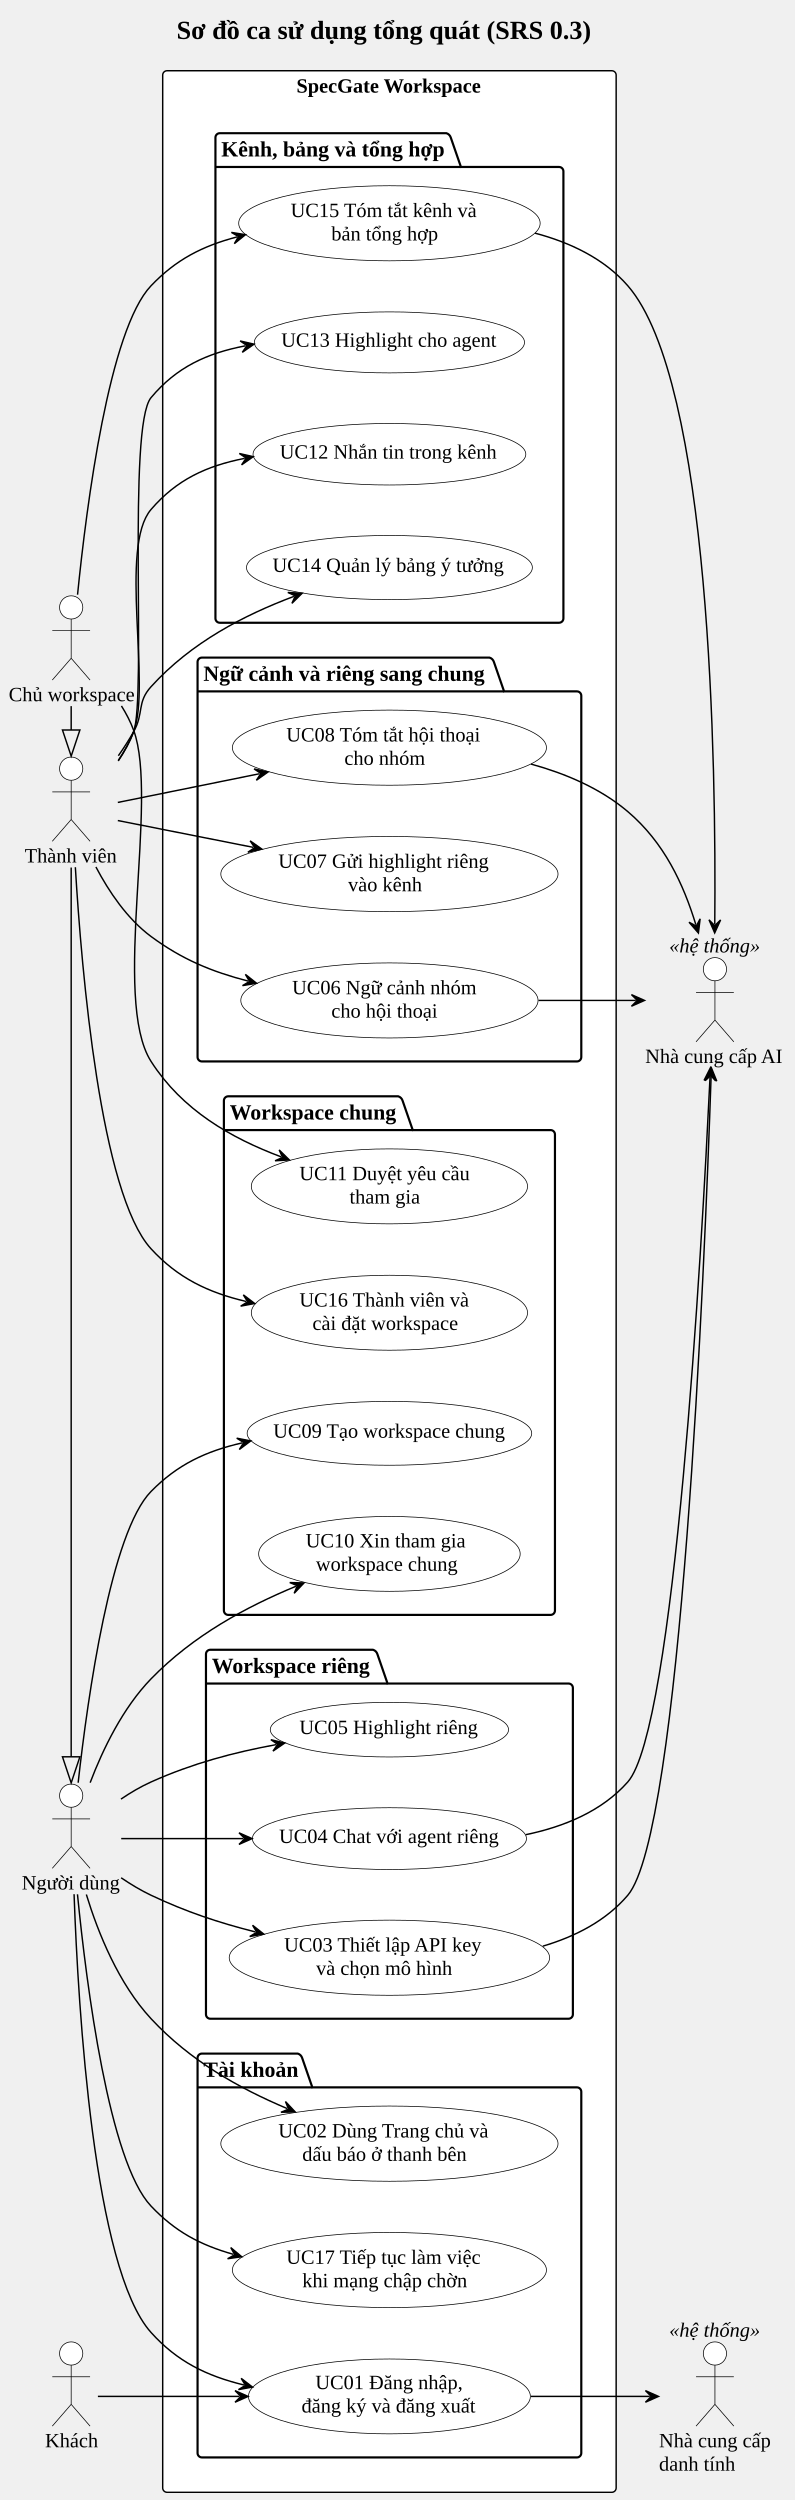
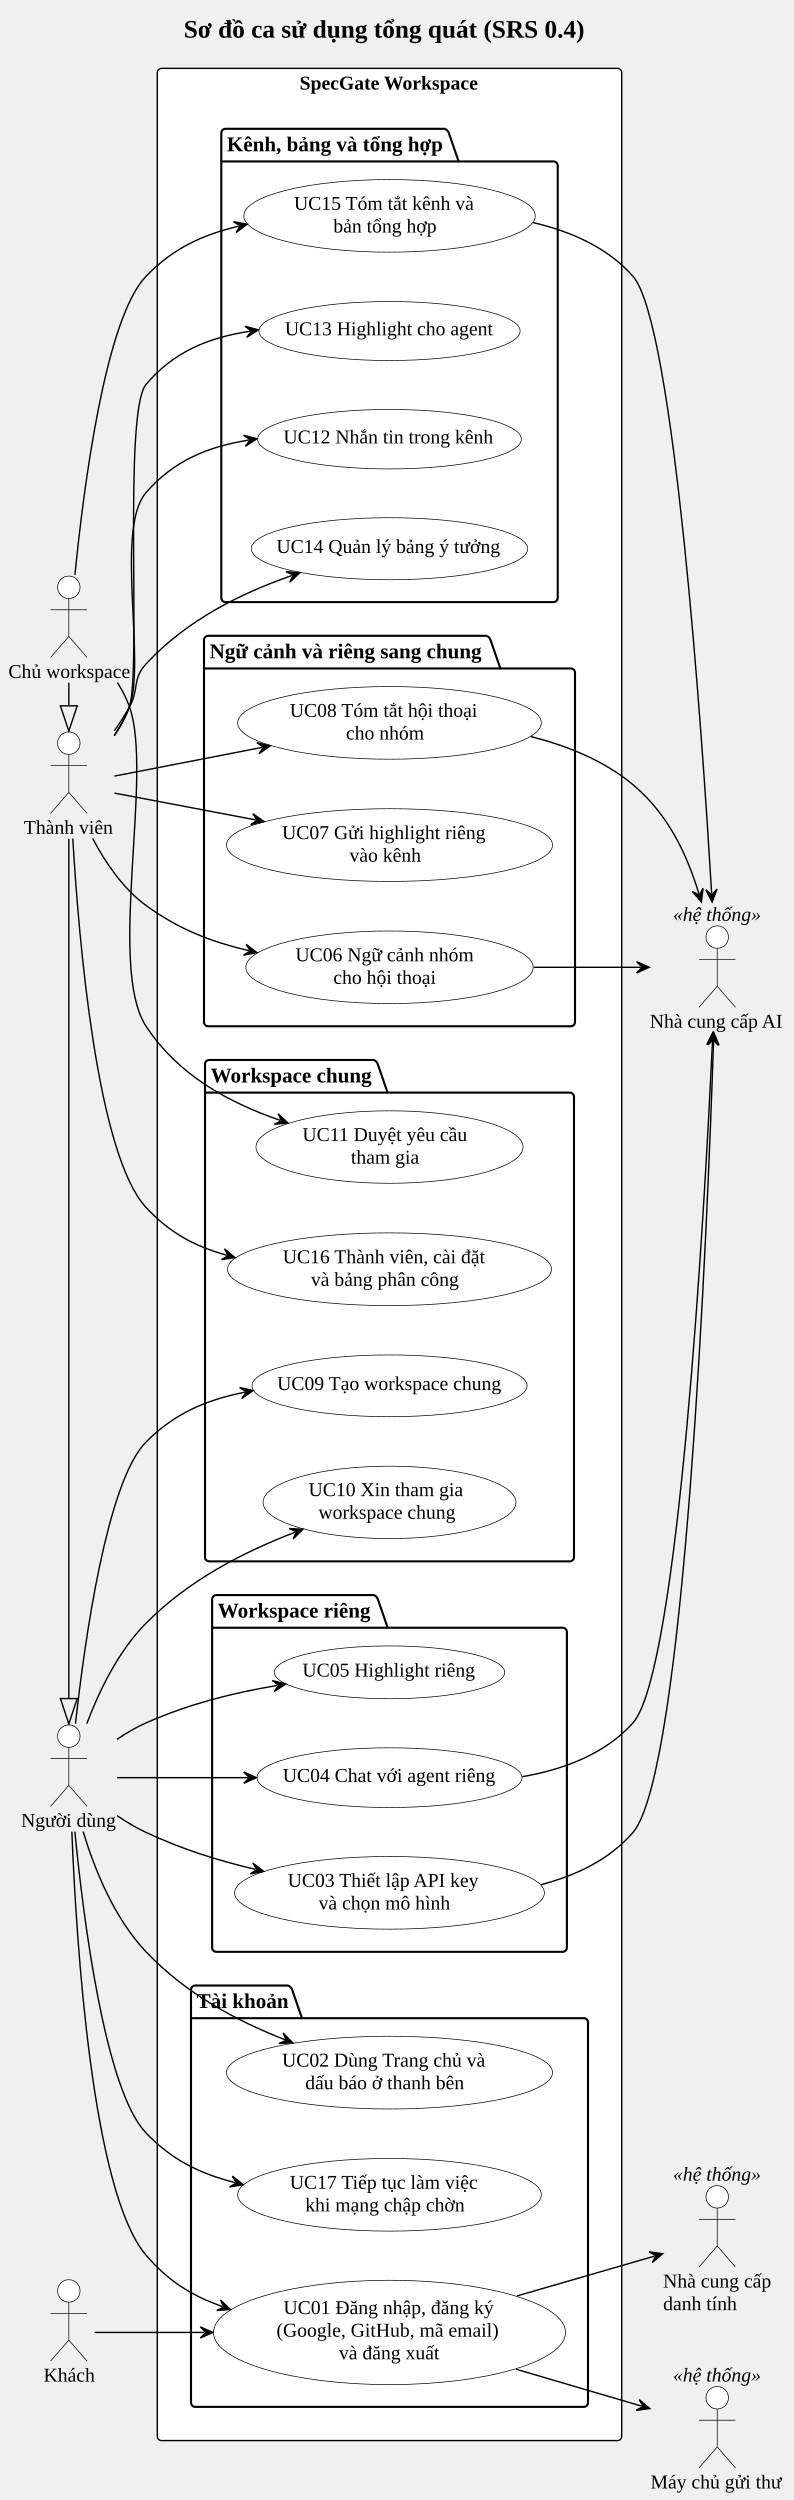
- <svg xmlns="http://www.w3.org/2000/svg" contentStyleType="text/css" height="1721px" preserveAspectRatio="none" style="width:547px;height:1721px;background:#FFFFFF;" version="1.1" viewBox="0 0 547 1721" width="547px" zoomAndPan="magnify">
+ <svg xmlns="http://www.w3.org/2000/svg" contentStyleType="text/css" height="1780px" preserveAspectRatio="none" style="width:565px;height:1780px;background:#FFFFFF;" version="1.1" viewBox="0 0 565 1780" width="565px" zoomAndPan="magnify">
  <defs />
  <g>
-     <text fill="#000000" font-family="Times New Roman" font-size="18" font-weight="bold" lengthAdjust="spacing" textLength="290" x="121.58" y="26.805">Sơ đồ ca sử dụng tổng quát (SRS 0.3)</text>
+     <text fill="#000000" font-family="Times New Roman" font-size="18" font-weight="bold" lengthAdjust="spacing" textLength="290" x="130.83" y="26.805">Sơ đồ ca sử dụng tổng quát (SRS 0.4)</text>
    <g id="cluster_SpecGate Workspace">
-       <rect fill="#FFFFFF" height="1667" rx="3" ry="3" style="stroke:#000000;stroke-width:1.0;" width="312.16" x="112" y="48.698" />
-       <text fill="#000000" font-family="Times New Roman" font-size="14" font-weight="bold" lengthAdjust="spacing" textLength="128" x="204.08" y="63.769">SpecGate Workspace</text>
+       <rect fill="#FFFFFF" height="1689" rx="3" ry="3" style="stroke:#000000;stroke-width:1.0;" width="330.66" x="112" y="48.698" />
+       <text fill="#000000" font-family="Times New Roman" font-size="14" font-weight="bold" lengthAdjust="spacing" textLength="128" x="213.33" y="63.769">SpecGate Workspace</text>
    </g>
    <g id="cluster_Tài khoản">
-       <path d="M139,1413.698 L205,1413.698 A4.5,4.5 0 0 1 208,1416.698 L215,1436.947 L397.16,1436.947 A3,3 0 0 1 400.16,1439.947 L400.16,1688.698 A3,3 0 0 1 397.16,1691.698 L139,1691.698 A3,3 0 0 1 136,1688.698 L136,1416.698 A3,3 0 0 1 139,1413.698 " fill="#FFFFFF" style="stroke:#000000;stroke-width:1.5;" />
+       <path d="M139,1413.698 L205,1413.698 A4.5,4.5 0 0 1 208,1416.698 L215,1436.947 L415.66,1436.947 A3,3 0 0 1 418.66,1439.947 L418.66,1710.698 A3,3 0 0 1 415.66,1713.698 L139,1713.698 A3,3 0 0 1 136,1710.698 L136,1416.698 A3,3 0 0 1 139,1413.698 " fill="#FFFFFF" style="stroke:#000000;stroke-width:1.5;" />
      <line style="stroke:#000000;stroke-width:1.5;" x1="136" x2="215" y1="1436.947" y2="1436.947" />
      <text fill="#000000" font-family="Times New Roman" font-size="15" font-weight="bold" lengthAdjust="spacing" textLength="66" x="140" y="1429.702">Tài khoản</text>
    </g>
    <g id="cluster_Workspace riêng">
-       <path d="M144.79,1135.698 L256.79,1135.698 A4.5,4.5 0 0 1 259.79,1138.698 L266.79,1158.947 L391.37,1158.947 A3,3 0 0 1 394.37,1161.947 L394.37,1386.698 A3,3 0 0 1 391.37,1389.698 L144.79,1389.698 A3,3 0 0 1 141.79,1386.698 L141.79,1138.698 A3,3 0 0 1 144.79,1135.698 " fill="#FFFFFF" style="stroke:#000000;stroke-width:1.5;" />
-       <line style="stroke:#000000;stroke-width:1.5;" x1="141.79" x2="266.79" y1="1158.947" y2="1158.947" />
-       <text fill="#000000" font-family="Times New Roman" font-size="15" font-weight="bold" lengthAdjust="spacing" textLength="112" x="145.79" y="1151.702">Workspace riêng</text>
+       <path d="M154.04,1135.698 L266.04,1135.698 A4.5,4.5 0 0 1 269.04,1138.698 L276.04,1158.947 L400.62,1158.947 A3,3 0 0 1 403.62,1161.947 L403.62,1386.698 A3,3 0 0 1 400.62,1389.698 L154.04,1389.698 A3,3 0 0 1 151.04,1386.698 L151.04,1138.698 A3,3 0 0 1 154.04,1135.698 " fill="#FFFFFF" style="stroke:#000000;stroke-width:1.5;" />
+       <line style="stroke:#000000;stroke-width:1.5;" x1="151.04" x2="276.04" y1="1158.947" y2="1158.947" />
+       <text fill="#000000" font-family="Times New Roman" font-size="15" font-weight="bold" lengthAdjust="spacing" textLength="112" x="155.04" y="1151.702">Workspace riêng</text>
    </g>
    <g id="cluster_Ngữ cảnh và riêng sang chung">
-       <path d="M139,452.698 L337,452.698 A4.5,4.5 0 0 1 340,455.698 L347,475.947 L397.16,475.947 A3,3 0 0 1 400.16,478.947 L400.16,727.698 A3,3 0 0 1 397.16,730.698 L139,730.698 A3,3 0 0 1 136,727.698 L136,455.698 A3,3 0 0 1 139,452.698 " fill="#FFFFFF" style="stroke:#000000;stroke-width:1.5;" />
-       <line style="stroke:#000000;stroke-width:1.5;" x1="136" x2="347" y1="475.947" y2="475.947" />
-       <text fill="#000000" font-family="Times New Roman" font-size="15" font-weight="bold" lengthAdjust="spacing" textLength="198" x="140" y="468.702">Ngữ cảnh và riêng sang chung</text>
+       <path d="M148.25,452.698 L346.25,452.698 A4.5,4.5 0 0 1 349.25,455.698 L356.25,475.947 L406.41,475.947 A3,3 0 0 1 409.41,478.947 L409.41,727.698 A3,3 0 0 1 406.41,730.698 L148.25,730.698 A3,3 0 0 1 145.25,727.698 L145.25,455.698 A3,3 0 0 1 148.25,452.698 " fill="#FFFFFF" style="stroke:#000000;stroke-width:1.5;" />
+       <line style="stroke:#000000;stroke-width:1.5;" x1="145.25" x2="356.25" y1="475.947" y2="475.947" />
+       <text fill="#000000" font-family="Times New Roman" font-size="15" font-weight="bold" lengthAdjust="spacing" textLength="198" x="149.25" y="468.702">Ngữ cảnh và riêng sang chung</text>
    </g>
    <g id="cluster_Workspace chung">
-       <path d="M157.13,754.698 L274.13,754.698 A4.5,4.5 0 0 1 277.13,757.698 L284.13,777.947 L379.03,777.947 A3,3 0 0 1 382.03,780.947 L382.03,1108.698 A3,3 0 0 1 379.03,1111.698 L157.13,1111.698 A3,3 0 0 1 154.13,1108.698 L154.13,757.698 A3,3 0 0 1 157.13,754.698 " fill="#FFFFFF" style="stroke:#000000;stroke-width:1.5;" />
-       <line style="stroke:#000000;stroke-width:1.5;" x1="154.13" x2="284.13" y1="777.947" y2="777.947" />
-       <text fill="#000000" font-family="Times New Roman" font-size="15" font-weight="bold" lengthAdjust="spacing" textLength="117" x="158.13" y="770.702">Workspace chung</text>
+       <path d="M148.97,754.698 L265.97,754.698 A4.5,4.5 0 0 1 268.97,757.698 L275.97,777.947 L405.68,777.947 A3,3 0 0 1 408.68,780.947 L408.68,1108.698 A3,3 0 0 1 405.68,1111.698 L148.97,1111.698 A3,3 0 0 1 145.97,1108.698 L145.97,757.698 A3,3 0 0 1 148.97,754.698 " fill="#FFFFFF" style="stroke:#000000;stroke-width:1.5;" />
+       <line style="stroke:#000000;stroke-width:1.5;" x1="145.97" x2="275.97" y1="777.947" y2="777.947" />
+       <text fill="#000000" font-family="Times New Roman" font-size="15" font-weight="bold" lengthAdjust="spacing" textLength="117" x="149.97" y="770.702">Workspace chung</text>
    </g>
    <g id="cluster_Kênh, bảng và tổng hợp">
-       <path d="M151.31,91.698 L307.31,91.698 A4.5,4.5 0 0 1 310.31,94.698 L317.31,114.947 L384.85,114.947 A3,3 0 0 1 387.85,117.947 L387.85,425.698 A3,3 0 0 1 384.85,428.698 L151.31,428.698 A3,3 0 0 1 148.31,425.698 L148.31,94.698 A3,3 0 0 1 151.31,91.698 " fill="#FFFFFF" style="stroke:#000000;stroke-width:1.5;" />
-       <line style="stroke:#000000;stroke-width:1.5;" x1="148.31" x2="317.31" y1="114.947" y2="114.947" />
-       <text fill="#000000" font-family="Times New Roman" font-size="15" font-weight="bold" lengthAdjust="spacing" textLength="156" x="152.31" y="107.702">Kênh, bảng và tổng hợp</text>
+       <path d="M160.56,91.698 L316.56,91.698 A4.5,4.5 0 0 1 319.56,94.698 L326.56,114.947 L394.1,114.947 A3,3 0 0 1 397.1,117.947 L397.1,425.698 A3,3 0 0 1 394.1,428.698 L160.56,428.698 A3,3 0 0 1 157.56,425.698 L157.56,94.698 A3,3 0 0 1 160.56,91.698 " fill="#FFFFFF" style="stroke:#000000;stroke-width:1.5;" />
+       <line style="stroke:#000000;stroke-width:1.5;" x1="157.56" x2="326.56" y1="114.947" y2="114.947" />
+       <text fill="#000000" font-family="Times New Roman" font-size="15" font-weight="bold" lengthAdjust="spacing" textLength="156" x="161.56" y="107.702">Kênh, bảng và tổng hợp</text>
    </g>
    <g id="elem_UC01">
-       <ellipse cx="268.075" cy="1649.695" fill="#FFFFFF" rx="97.045" ry="25.767" style="stroke:#000000;stroke-width:0.5;" />
-       <text fill="#000000" font-family="Times New Roman" font-size="14" lengthAdjust="spacing" textLength="102" x="217.075" y="1644.667">UC01 Đăng nhập,</text>
-       <text fill="#000000" font-family="Times New Roman" font-size="14" lengthAdjust="spacing" textLength="121" x="207.575" y="1660.765">đăng ký và đăng xuất</text>
+       <ellipse cx="277.329" cy="1660.699" fill="#FFFFFF" rx="125.329" ry="37.15" style="stroke:#000000;stroke-width:0.5;" />
+       <text fill="#000000" font-family="Times New Roman" font-size="14" lengthAdjust="spacing" textLength="151" x="201.829" y="1647.621">UC01 Đăng nhập, đăng ký</text>
+       <text fill="#000000" font-family="Times New Roman" font-size="14" lengthAdjust="spacing" textLength="161" x="196.829" y="1663.72">(Google, GitHub, mã email)</text>
+       <text fill="#000000" font-family="Times New Roman" font-size="14" lengthAdjust="spacing" textLength="72" x="241.329" y="1679.818">và đăng xuất</text>
    </g>
    <g id="elem_UC02">
-       <ellipse cx="268.079" cy="1475.697" fill="#FFFFFF" rx="116.079" ry="25.898" style="stroke:#000000;stroke-width:0.5;" />
-       <text fill="#000000" font-family="Times New Roman" font-size="14" lengthAdjust="spacing" textLength="147" x="191.578" y="1471.432">UC02 Dùng Trang chủ và</text>
-       <text fill="#000000" font-family="Times New Roman" font-size="14" lengthAdjust="spacing" textLength="114" x="208.078" y="1487.531">dấu báo ở thanh bên</text>
+       <ellipse cx="277.329" cy="1475.697" fill="#FFFFFF" rx="116.079" ry="25.898" style="stroke:#000000;stroke-width:0.5;" />
+       <text fill="#000000" font-family="Times New Roman" font-size="14" lengthAdjust="spacing" textLength="147" x="200.828" y="1471.432">UC02 Dùng Trang chủ và</text>
+       <text fill="#000000" font-family="Times New Roman" font-size="14" lengthAdjust="spacing" textLength="114" x="217.328" y="1487.531">dấu báo ở thanh bên</text>
    </g>
    <g id="elem_UC17">
-       <ellipse cx="268.075" cy="1562.696" fill="#FFFFFF" rx="108.115" ry="25.868" style="stroke:#000000;stroke-width:0.5;" />
-       <text fill="#000000" font-family="Times New Roman" font-size="14" lengthAdjust="spacing" textLength="136" x="197.075" y="1558.432">UC17 Tiếp tục làm việc</text>
-       <text fill="#000000" font-family="Times New Roman" font-size="14" lengthAdjust="spacing" textLength="114" x="208.075" y="1574.53">khi mạng chập chờn</text>
+       <ellipse cx="277.325" cy="1562.696" fill="#FFFFFF" rx="108.115" ry="25.868" style="stroke:#000000;stroke-width:0.5;" />
+       <text fill="#000000" font-family="Times New Roman" font-size="14" lengthAdjust="spacing" textLength="136" x="206.325" y="1558.432">UC17 Tiếp tục làm việc</text>
+       <text fill="#000000" font-family="Times New Roman" font-size="14" lengthAdjust="spacing" textLength="114" x="217.325" y="1574.53">khi mạng chập chờn</text>
    </g>
    <g id="elem_UC03">
-       <ellipse cx="268.077" cy="1347.695" fill="#FFFFFF" rx="110.287" ry="25.877" style="stroke:#000000;stroke-width:0.5;" />
-       <text fill="#000000" font-family="Times New Roman" font-size="14" lengthAdjust="spacing" textLength="139" x="195.577" y="1343.431">UC03 Thiết lập API key</text>
-       <text fill="#000000" font-family="Times New Roman" font-size="14" lengthAdjust="spacing" textLength="95" x="217.577" y="1359.529">và chọn mô hình</text>
+       <ellipse cx="277.327" cy="1347.695" fill="#FFFFFF" rx="110.287" ry="25.877" style="stroke:#000000;stroke-width:0.5;" />
+       <text fill="#000000" font-family="Times New Roman" font-size="14" lengthAdjust="spacing" textLength="139" x="204.827" y="1343.431">UC03 Thiết lập API key</text>
+       <text fill="#000000" font-family="Times New Roman" font-size="14" lengthAdjust="spacing" textLength="95" x="226.827" y="1359.529">và chọn mô hình</text>
    </g>
    <g id="elem_UC04">
-       <ellipse cx="268.084" cy="1265.697" fill="#FFFFFF" rx="94.344" ry="21.269" style="stroke:#000000;stroke-width:0.5;" />
-       <text fill="#000000" font-family="Times New Roman" font-size="14" lengthAdjust="spacing" textLength="152" x="192.084" y="1268.718">UC04 Chat với agent riêng</text>
+       <ellipse cx="277.334" cy="1265.697" fill="#FFFFFF" rx="94.344" ry="21.269" style="stroke:#000000;stroke-width:0.5;" />
+       <text fill="#000000" font-family="Times New Roman" font-size="14" lengthAdjust="spacing" textLength="152" x="201.334" y="1268.718">UC04 Chat với agent riêng</text>
    </g>
    <g id="elem_UC05">
-       <ellipse cx="268.078" cy="1190.702" fill="#FFFFFF" rx="82.018" ry="18.803" style="stroke:#000000;stroke-width:0.5;" />
-       <text fill="#000000" font-family="Times New Roman" font-size="14" lengthAdjust="spacing" textLength="124" x="206.078" y="1193.723">UC05 Highlight riêng</text>
+       <ellipse cx="277.328" cy="1190.702" fill="#FFFFFF" rx="82.018" ry="18.803" style="stroke:#000000;stroke-width:0.5;" />
+       <text fill="#000000" font-family="Times New Roman" font-size="14" lengthAdjust="spacing" textLength="124" x="215.328" y="1193.723">UC05 Highlight riêng</text>
    </g>
    <g id="elem_UC06">
-       <ellipse cx="268.084" cy="688.701" fill="#FFFFFF" rx="102.324" ry="25.843" style="stroke:#000000;stroke-width:0.5;" />
-       <text fill="#000000" font-family="Times New Roman" font-size="14" lengthAdjust="spacing" textLength="128" x="201.084" y="684.437">UC06 Ngữ cảnh nhóm</text>
-       <text fill="#000000" font-family="Times New Roman" font-size="14" lengthAdjust="spacing" textLength="74" x="228.084" y="700.535">cho hội thoại</text>
+       <ellipse cx="277.334" cy="688.701" fill="#FFFFFF" rx="102.324" ry="25.843" style="stroke:#000000;stroke-width:0.5;" />
+       <text fill="#000000" font-family="Times New Roman" font-size="14" lengthAdjust="spacing" textLength="128" x="210.334" y="684.437">UC06 Ngữ cảnh nhóm</text>
+       <text fill="#000000" font-family="Times New Roman" font-size="14" lengthAdjust="spacing" textLength="74" x="237.334" y="700.535">cho hội thoại</text>
    </g>
    <g id="elem_UC07">
-       <ellipse cx="268.079" cy="601.697" fill="#FFFFFF" rx="116.079" ry="25.898" style="stroke:#000000;stroke-width:0.5;" />
-       <text fill="#000000" font-family="Times New Roman" font-size="14" lengthAdjust="spacing" textLength="147" x="191.578" y="597.432">UC07 Gửi highlight riêng</text>
-       <text fill="#000000" font-family="Times New Roman" font-size="14" lengthAdjust="spacing" textLength="51" x="239.578" y="613.531">vào kênh</text>
+       <ellipse cx="277.329" cy="601.697" fill="#FFFFFF" rx="116.079" ry="25.898" style="stroke:#000000;stroke-width:0.5;" />
+       <text fill="#000000" font-family="Times New Roman" font-size="14" lengthAdjust="spacing" textLength="147" x="200.828" y="597.432">UC07 Gửi highlight riêng</text>
+       <text fill="#000000" font-family="Times New Roman" font-size="14" lengthAdjust="spacing" textLength="51" x="248.828" y="613.531">vào kênh</text>
    </g>
    <g id="elem_UC08">
-       <ellipse cx="268.075" cy="514.696" fill="#FFFFFF" rx="108.115" ry="25.868" style="stroke:#000000;stroke-width:0.5;" />
-       <text fill="#000000" font-family="Times New Roman" font-size="14" lengthAdjust="spacing" textLength="136" x="197.075" y="510.432">UC08 Tóm tắt hội thoại</text>
-       <text fill="#000000" font-family="Times New Roman" font-size="14" lengthAdjust="spacing" textLength="56" x="237.075" y="526.53">cho nhóm</text>
+       <ellipse cx="277.325" cy="514.696" fill="#FFFFFF" rx="108.115" ry="25.868" style="stroke:#000000;stroke-width:0.5;" />
+       <text fill="#000000" font-family="Times New Roman" font-size="14" lengthAdjust="spacing" textLength="136" x="206.325" y="510.432">UC08 Tóm tắt hội thoại</text>
+       <text fill="#000000" font-family="Times New Roman" font-size="14" lengthAdjust="spacing" textLength="56" x="246.325" y="526.53">cho nhóm</text>
    </g>
    <g id="elem_UC09">
-       <ellipse cx="268.082" cy="986.698" fill="#FFFFFF" rx="97.951" ry="21.99" style="stroke:#000000;stroke-width:0.5;" />
-       <text fill="#000000" font-family="Times New Roman" font-size="14" lengthAdjust="spacing" textLength="160" x="188.082" y="989.72">UC09 Tạo workspace chung</text>
+       <ellipse cx="277.332" cy="986.698" fill="#FFFFFF" rx="97.951" ry="21.99" style="stroke:#000000;stroke-width:0.5;" />
+       <text fill="#000000" font-family="Times New Roman" font-size="14" lengthAdjust="spacing" textLength="160" x="197.332" y="989.72">UC09 Tạo workspace chung</text>
    </g>
    <g id="elem_UC10">
-       <ellipse cx="268.076" cy="1069.699" fill="#FFFFFF" rx="90.026" ry="25.78" style="stroke:#000000;stroke-width:0.5;" />
-       <text fill="#000000" font-family="Times New Roman" font-size="14" lengthAdjust="spacing" textLength="111" x="210.455" y="1065.226">UC10 Xin tham gia</text>
-       <text fill="#000000" font-family="Times New Roman" font-size="14" lengthAdjust="spacing" textLength="97" x="217.455" y="1081.324">workspace chung</text>
+       <ellipse cx="277.326" cy="1069.699" fill="#FFFFFF" rx="90.026" ry="25.78" style="stroke:#000000;stroke-width:0.5;" />
+       <text fill="#000000" font-family="Times New Roman" font-size="14" lengthAdjust="spacing" textLength="111" x="219.705" y="1065.226">UC10 Xin tham gia</text>
+       <text fill="#000000" font-family="Times New Roman" font-size="14" lengthAdjust="spacing" textLength="97" x="226.705" y="1081.324">workspace chung</text>
    </g>
    <g id="elem_UC11">
-       <ellipse cx="268.085" cy="816.695" fill="#FFFFFF" rx="95.085" ry="25.807" style="stroke:#000000;stroke-width:0.5;" />
-       <text fill="#000000" font-family="Times New Roman" font-size="14" lengthAdjust="spacing" textLength="118" x="206.085" y="812.431">UC11 Duyệt yêu cầu</text>
-       <text fill="#000000" font-family="Times New Roman" font-size="14" lengthAdjust="spacing" textLength="49" x="240.585" y="828.529">tham gia</text>
+       <ellipse cx="277.335" cy="816.695" fill="#FFFFFF" rx="95.085" ry="25.807" style="stroke:#000000;stroke-width:0.5;" />
+       <text fill="#000000" font-family="Times New Roman" font-size="14" lengthAdjust="spacing" textLength="118" x="215.335" y="812.431">UC11 Duyệt yêu cầu</text>
+       <text fill="#000000" font-family="Times New Roman" font-size="14" lengthAdjust="spacing" textLength="49" x="249.835" y="828.529">tham gia</text>
    </g>
    <g id="elem_UC16">
-       <ellipse cx="268.085" cy="903.695" fill="#FFFFFF" rx="95.085" ry="25.807" style="stroke:#000000;stroke-width:0.5;" />
-       <text fill="#000000" font-family="Times New Roman" font-size="14" lengthAdjust="spacing" textLength="118" x="206.085" y="899.431">UC16 Thành viên và</text>
-       <text fill="#000000" font-family="Times New Roman" font-size="14" lengthAdjust="spacing" textLength="100" x="215.085" y="915.529">cài đặt workspace</text>
+       <ellipse cx="277.335" cy="903.694" fill="#FFFFFF" rx="115.355" ry="25.896" style="stroke:#000000;stroke-width:0.5;" />
+       <text fill="#000000" font-family="Times New Roman" font-size="14" lengthAdjust="spacing" textLength="146" x="201.335" y="899.43">UC16 Thành viên, cài đặt</text>
+       <text fill="#000000" font-family="Times New Roman" font-size="14" lengthAdjust="spacing" textLength="106" x="221.335" y="915.528">và bảng phân công</text>
    </g>
    <g id="elem_UC12">
-       <ellipse cx="268.076" cy="312.697" fill="#FFFFFF" rx="93.896" ry="21.179" style="stroke:#000000;stroke-width:0.5;" />
-       <text fill="#000000" font-family="Times New Roman" font-size="14" lengthAdjust="spacing" textLength="151" x="192.576" y="315.718">UC12 Nhắn tin trong kênh</text>
+       <ellipse cx="277.326" cy="312.697" fill="#FFFFFF" rx="93.896" ry="21.179" style="stroke:#000000;stroke-width:0.5;" />
+       <text fill="#000000" font-family="Times New Roman" font-size="14" lengthAdjust="spacing" textLength="151" x="201.826" y="315.718">UC12 Nhắn tin trong kênh</text>
    </g>
    <g id="elem_UC13">
-       <ellipse cx="268.08" cy="235.698" fill="#FFFFFF" rx="93" ry="21" style="stroke:#000000;stroke-width:0.5;" />
-       <text fill="#000000" font-family="Times New Roman" font-size="14" lengthAdjust="spacing" textLength="149" x="193.58" y="238.719">UC13 Highlight cho agent</text>
+       <ellipse cx="277.33" cy="235.698" fill="#FFFFFF" rx="93" ry="21" style="stroke:#000000;stroke-width:0.5;" />
+       <text fill="#000000" font-family="Times New Roman" font-size="14" lengthAdjust="spacing" textLength="149" x="202.83" y="238.719">UC13 Highlight cho agent</text>
    </g>
    <g id="elem_UC14">
-       <ellipse cx="268.085" cy="390.699" fill="#FFFFFF" rx="98.405" ry="22.081" style="stroke:#000000;stroke-width:0.5;" />
-       <text fill="#000000" font-family="Times New Roman" font-size="14" lengthAdjust="spacing" textLength="161" x="187.585" y="393.72">UC14 Quản lý bảng ý tưởng</text>
+       <ellipse cx="277.335" cy="390.699" fill="#FFFFFF" rx="98.405" ry="22.081" style="stroke:#000000;stroke-width:0.5;" />
+       <text fill="#000000" font-family="Times New Roman" font-size="14" lengthAdjust="spacing" textLength="161" x="196.835" y="393.72">UC14 Quản lý bảng ý tưởng</text>
    </g>
    <g id="elem_UC15">
-       <ellipse cx="268.082" cy="153.697" fill="#FFFFFF" rx="103.772" ry="25.849" style="stroke:#000000;stroke-width:0.5;" />
-       <text fill="#000000" font-family="Times New Roman" font-size="14" lengthAdjust="spacing" textLength="130" x="200.082" y="149.433">UC15 Tóm tắt kênh và</text>
-       <text fill="#000000" font-family="Times New Roman" font-size="14" lengthAdjust="spacing" textLength="74" x="228.082" y="165.532">bản tổng hợp</text>
+       <ellipse cx="277.332" cy="153.697" fill="#FFFFFF" rx="103.772" ry="25.849" style="stroke:#000000;stroke-width:0.5;" />
+       <text fill="#000000" font-family="Times New Roman" font-size="14" lengthAdjust="spacing" textLength="130" x="209.332" y="149.433">UC15 Tóm tắt kênh và</text>
+       <text fill="#000000" font-family="Times New Roman" font-size="14" lengthAdjust="spacing" textLength="74" x="237.332" y="165.532">bản tổng hợp</text>
    </g>
    <g id="elem_Guest">
-       <ellipse cx="49" cy="1620.148" fill="#FFFFFF" rx="8" ry="8" style="stroke:#000000;stroke-width:0.5;" />
-       <path d="M49,1628.148 L49,1655.148 M36,1636.148 L62,1636.148 M49,1655.148 L36,1670.148 M49,1655.148 L62,1670.148 " fill="none" style="stroke:#000000;stroke-width:0.5;" />
-       <text fill="#000000" font-family="Times New Roman" font-size="14" lengthAdjust="spacing" textLength="36" x="31" y="1684.719">Khách</text>
+       <ellipse cx="49" cy="1631.148" fill="#FFFFFF" rx="8" ry="8" style="stroke:#000000;stroke-width:0.5;" />
+       <path d="M49,1639.148 L49,1666.148 M36,1647.148 L62,1647.148 M49,1666.148 L36,1681.148 M49,1666.148 L62,1681.148 " fill="none" style="stroke:#000000;stroke-width:0.5;" />
+       <text fill="#000000" font-family="Times New Roman" font-size="14" lengthAdjust="spacing" textLength="36" x="31" y="1695.719">Khách</text>
    </g>
    <g id="elem_User">
      <ellipse cx="49" cy="1236.148" fill="#FFFFFF" rx="8" ry="8" style="stroke:#000000;stroke-width:0.5;" />
      <path d="M49,1244.148 L49,1271.148 M36,1252.148 L62,1252.148 M49,1271.148 L36,1286.148 M49,1271.148 L62,1286.148 " fill="none" style="stroke:#000000;stroke-width:0.5;" />
      <text fill="#000000" font-family="Times New Roman" font-size="14" lengthAdjust="spacing" textLength="68" x="15" y="1300.719">Người dùng</text>
    </g>
    <g id="elem_Member">
      <ellipse cx="49" cy="529.148" fill="#FFFFFF" rx="8" ry="8" style="stroke:#000000;stroke-width:0.5;" />
      <path d="M49,537.148 L49,564.148 M36,545.148 L62,545.148 M49,564.148 L36,579.148 M49,564.148 L62,579.148 " fill="none" style="stroke:#000000;stroke-width:0.5;" />
      <text fill="#000000" font-family="Times New Roman" font-size="14" lengthAdjust="spacing" textLength="64" x="17" y="593.719">Thành viên</text>
    </g>
    <g id="elem_Owner">
      <ellipse cx="49" cy="418.148" fill="#FFFFFF" rx="8" ry="8" style="stroke:#000000;stroke-width:0.5;" />
      <path d="M49,426.148 L49,453.148 M36,434.148 L62,434.148 M49,453.148 L36,468.148 M49,453.148 L62,468.148 " fill="none" style="stroke:#000000;stroke-width:0.5;" />
      <text fill="#000000" font-family="Times New Roman" font-size="14" lengthAdjust="spacing" textLength="86" x="6" y="482.719">Chủ workspace</text>
    </g>
    <g id="elem_Idp">
-       <ellipse cx="492.16" cy="1620.147" fill="#FFFFFF" rx="8" ry="8" style="stroke:#000000;stroke-width:0.5;" />
-       <path d="M492.16,1628.147 L492.16,1655.147 M479.16,1636.147 L505.16,1636.147 M492.16,1655.147 L479.16,1670.147 M492.16,1655.147 L505.16,1670.147 " fill="none" style="stroke:#000000;stroke-width:0.5;" />
-       <text fill="#000000" font-family="Times New Roman" font-size="14" lengthAdjust="spacing" textLength="77" x="453.66" y="1684.717">Nhà cung cấp</text>
-       <text fill="#000000" font-family="Times New Roman" font-size="14" lengthAdjust="spacing" textLength="53" x="453.66" y="1700.816">danh tính</text>
-       <text fill="#000000" font-family="Times New Roman" font-size="14" font-style="italic" lengthAdjust="spacing" textLength="63" x="460.66" y="1608.619">«hệ thống»</text>
+       <ellipse cx="510.66" cy="1564.147" fill="#FFFFFF" rx="8" ry="8" style="stroke:#000000;stroke-width:0.5;" />
+       <path d="M510.66,1572.147 L510.66,1599.147 M497.66,1580.147 L523.66,1580.147 M510.66,1599.147 L497.66,1614.147 M510.66,1599.147 L523.66,1614.147 " fill="none" style="stroke:#000000;stroke-width:0.5;" />
+       <text fill="#000000" font-family="Times New Roman" font-size="14" lengthAdjust="spacing" textLength="77" x="472.16" y="1628.717">Nhà cung cấp</text>
+       <text fill="#000000" font-family="Times New Roman" font-size="14" lengthAdjust="spacing" textLength="53" x="472.16" y="1644.816">danh tính</text>
+       <text fill="#000000" font-family="Times New Roman" font-size="14" font-style="italic" lengthAdjust="spacing" textLength="63" x="479.16" y="1552.619">«hệ thống»</text>
    </g>
    <g id="elem_Ai">
-       <ellipse cx="492.16" cy="667.197" fill="#FFFFFF" rx="8" ry="8" style="stroke:#000000;stroke-width:0.5;" />
-       <path d="M492.16,675.197 L492.16,702.197 M479.16,683.197 L505.16,683.197 M492.16,702.197 L479.16,717.197 M492.16,702.197 L505.16,717.197 " fill="none" style="stroke:#000000;stroke-width:0.5;" />
-       <text fill="#000000" font-family="Times New Roman" font-size="14" lengthAdjust="spacing" textLength="96" x="444.16" y="731.767">Nhà cung cấp AI</text>
-       <text fill="#000000" font-family="Times New Roman" font-size="14" font-style="italic" lengthAdjust="spacing" textLength="63" x="460.66" y="655.669">«hệ thống»</text>
+       <ellipse cx="510.66" cy="667.197" fill="#FFFFFF" rx="8" ry="8" style="stroke:#000000;stroke-width:0.5;" />
+       <path d="M510.66,675.197 L510.66,702.197 M497.66,683.197 L523.66,683.197 M510.66,702.197 L497.66,717.197 M510.66,702.197 L523.66,717.197 " fill="none" style="stroke:#000000;stroke-width:0.5;" />
+       <text fill="#000000" font-family="Times New Roman" font-size="14" lengthAdjust="spacing" textLength="96" x="462.66" y="731.767">Nhà cung cấp AI</text>
+       <text fill="#000000" font-family="Times New Roman" font-size="14" font-style="italic" lengthAdjust="spacing" textLength="63" x="479.16" y="655.669">«hệ thống»</text>
+     </g>
+     <g id="elem_Mail">
+       <ellipse cx="510.66" cy="1707.197" fill="#FFFFFF" rx="8" ry="8" style="stroke:#000000;stroke-width:0.5;" />
+       <path d="M510.66,1715.197 L510.66,1742.197 M497.66,1723.197 L523.66,1723.197 M510.66,1742.197 L497.66,1757.197 M510.66,1742.197 L523.66,1757.197 " fill="none" style="stroke:#000000;stroke-width:0.5;" />
+       <text fill="#000000" font-family="Times New Roman" font-size="14" lengthAdjust="spacing" textLength="95" x="463.16" y="1771.767">Máy chủ gửi thư</text>
+       <text fill="#000000" font-family="Times New Roman" font-size="14" font-style="italic" lengthAdjust="spacing" textLength="63" x="479.16" y="1695.669">«hệ thống»</text>
    </g>
    <g id="link_Member_User">
      <path d="M49,597.228 C49,807.278 49,999.328 49,1209.378 " fill="none" id="Member-to-User" style="stroke:#000000;stroke-width:1.0;" />
      <polygon fill="none" points="49,1227.378,55,1209.378,43,1209.378,49,1227.378" style="stroke:#000000;stroke-width:1.0;" />
    </g>
    <g id="link_Owner_Member">
-       <path d="M49,486.108 C49,497.588 49,491.068 49,502.538 " fill="none" id="Owner-to-Member" style="stroke:#000000;stroke-width:1.0;" />
-       <polygon fill="none" points="49,520.538,55,502.538,43,502.538,49,520.538" style="stroke:#000000;stroke-width:1.0;" />
+       <path d="M49,486.118 C49,497.588 49,491.068 49,502.548 " fill="none" id="Owner-to-Member" style="stroke:#000000;stroke-width:1.0;" />
+       <polygon fill="none" points="49,520.548,55,502.548,43,502.548,49,520.548" style="stroke:#000000;stroke-width:1.0;" />
    </g>
    <g id="link_Guest_UC01">
-       <path d="M67.4,1649.698 C90.08,1649.698 125.52,1649.698 164.79,1649.698 " fill="none" id="Guest-to-UC01" style="stroke:#000000;stroke-width:1.0;" />
-       <polygon fill="#000000" points="170.79,1649.698,161.79,1645.698,165.79,1649.698,161.79,1653.698,170.79,1649.698" style="stroke:#000000;stroke-width:1.0;" />
+       <path d="M67.38,1660.698 C86.27,1660.698 112.25,1660.698 145.57,1660.698 " fill="none" id="Guest-to-UC01" style="stroke:#000000;stroke-width:1.0;" />
+       <polygon fill="#000000" points="151.57,1660.698,142.57,1656.698,146.57,1660.698,142.57,1664.698,151.57,1660.698" style="stroke:#000000;stroke-width:1.0;" />
    </g>
    <g id="link_User_UC01">
-       <path d="M50.99,1303.968 C53.82,1383.278 64.54,1561.808 104,1605.698 C121.94,1625.648 142.06,1635.542 168,1641.842 " fill="none" id="User-to-UC01" style="stroke:#000000;stroke-width:1.0;" />
-       <polygon fill="#000000" points="173.83,1643.258,166.028,1637.247,168.971,1642.078,164.14,1645.021,173.83,1643.258" style="stroke:#000000;stroke-width:1.0;" />
+       <path d="M51.16,1304.138 C54.31,1383.328 65.59,1560.988 104,1605.698 C119.65,1623.928 135.697,1634.129 158.417,1642.339 " fill="none" id="User-to-UC01" style="stroke:#000000;stroke-width:1.0;" />
+       <polygon fill="#000000" points="164.06,1644.378,156.955,1637.558,159.358,1642.679,154.236,1645.082,164.06,1644.378" style="stroke:#000000;stroke-width:1.0;" />
    </g>
    <g id="link_User_UC02">
-       <path d="M59.44,1304.168 C67.58,1330.778 81.64,1365.608 104,1389.698 C131,1418.788 164.573,1437.543 197.723,1451.553 " fill="none" id="User-to-UC02" style="stroke:#000000;stroke-width:1.0;" />
-       <polygon fill="#000000" points="203.25,1453.888,196.517,1446.7,198.644,1451.942,193.403,1454.069,203.25,1453.888" style="stroke:#000000;stroke-width:1.0;" />
+       <path d="M59.19,1304.038 C67.24,1330.758 81.29,1365.768 104,1389.698 C132.43,1419.648 167.949,1438.515 202.889,1452.305 " fill="none" id="User-to-UC02" style="stroke:#000000;stroke-width:1.0;" />
+       <polygon fill="#000000" points="208.47,1454.508,201.567,1447.484,203.819,1452.673,198.63,1454.925,208.47,1454.508" style="stroke:#000000;stroke-width:1.0;" />
    </g>
    <g id="link_User_UC03">
-       <path d="M83.39,1292.668 C89.96,1297.138 97,1301.388 104,1304.698 C128.22,1316.148 150.145,1323.428 175.796,1329.958 " fill="none" id="User-to-UC03" style="stroke:#000000;stroke-width:1.0;" />
-       <polygon fill="#000000" points="181.61,1331.438,173.875,1325.341,176.765,1330.205,171.901,1333.094,181.61,1331.438" style="stroke:#000000;stroke-width:1.0;" />
+       <path d="M83.35,1292.748 C89.93,1297.208 96.97,1301.438 104,1304.698 C130.15,1316.848 154.342,1324.473 181.942,1331.023 " fill="none" id="User-to-UC03" style="stroke:#000000;stroke-width:1.0;" />
+       <polygon fill="#000000" points="187.78,1332.408,179.947,1326.438,182.915,1331.254,178.1,1334.222,187.78,1332.408" style="stroke:#000000;stroke-width:1.0;" />
    </g>
    <g id="link_User_UC04">
-       <path d="M83.44,1265.698 C107.59,1265.698 135.45,1265.698 167.53,1265.698 " fill="none" id="User-to-UC04" style="stroke:#000000;stroke-width:1.0;" />
-       <polygon fill="#000000" points="173.53,1265.698,164.53,1261.698,168.53,1265.698,164.53,1269.698,173.53,1265.698" style="stroke:#000000;stroke-width:1.0;" />
+       <path d="M83.4,1265.698 C109.59,1265.698 141.38,1265.698 176.58,1265.698 " fill="none" id="User-to-UC04" style="stroke:#000000;stroke-width:1.0;" />
+       <polygon fill="#000000" points="182.58,1265.698,173.58,1261.698,177.58,1265.698,173.58,1269.698,182.58,1265.698" style="stroke:#000000;stroke-width:1.0;" />
    </g>
    <g id="link_User_UC05">
-       <path d="M83.28,1238.498 C89.86,1234.048 96.93,1229.868 104,1226.698 C132.84,1213.768 160.78,1206.421 190.14,1200.981 " fill="none" id="User-to-UC05" style="stroke:#000000;stroke-width:1.0;" />
-       <polygon fill="#000000" points="196.04,1199.888,186.462,1197.595,191.124,1200.799,187.919,1205.461,196.04,1199.888" style="stroke:#000000;stroke-width:1.0;" />
+       <path d="M83.25,1238.428 C89.83,1233.988 96.91,1229.828 104,1226.698 C135.18,1212.938 165.974,1205.339 197.484,1200.009 " fill="none" id="User-to-UC05" style="stroke:#000000;stroke-width:1.0;" />
+       <polygon fill="#000000" points="203.4,1199.008,193.859,1196.565,198.47,1199.842,195.193,1204.453,203.4,1199.008" style="stroke:#000000;stroke-width:1.0;" />
    </g>
    <g id="link_User_UC09">
-       <path d="M53.8,1227.228 C60.51,1167.088 76.43,1054.778 104,1026.698 C122.18,1008.188 141.582,999.052 166.782,993.262 " fill="none" id="User-to-UC09" style="stroke:#000000;stroke-width:1.0;" />
-       <polygon fill="#000000" points="172.63,991.918,162.963,990.035,167.757,993.038,164.754,997.832,172.63,991.918" style="stroke:#000000;stroke-width:1.0;" />
+       <path d="M53.76,1227.188 C60.41,1166.988 76.26,1054.608 104,1026.698 C124.14,1006.438 146.507,996.807 174.317,991.237 " fill="none" id="User-to-UC09" style="stroke:#000000;stroke-width:1.0;" />
+       <polygon fill="#000000" points="180.2,990.058,170.59,987.904,175.297,991.04,172.161,995.748,180.2,990.058" style="stroke:#000000;stroke-width:1.0;" />
    </g>
    <g id="link_User_UC10">
-       <path d="M62.06,1227.188 C70.79,1204.238 84.51,1175.768 104,1155.698 C133.22,1125.618 169.698,1106.107 203.758,1091.977 " fill="none" id="User-to-UC10" style="stroke:#000000;stroke-width:1.0;" />
-       <polygon fill="#000000" points="209.3,1089.678,199.454,1089.432,204.682,1091.594,202.52,1096.822,209.3,1089.678" style="stroke:#000000;stroke-width:1.0;" />
+       <path d="M61.8,1227.298 C70.47,1204.248 84.21,1175.618 104,1155.698 C134.99,1124.508 174.009,1104.82 210.089,1090.96 " fill="none" id="User-to-UC10" style="stroke:#000000;stroke-width:1.0;" />
+       <polygon fill="#000000" points="215.69,1088.808,205.854,1088.302,211.023,1090.601,208.723,1095.77,215.69,1088.808" style="stroke:#000000;stroke-width:1.0;" />
    </g>
    <g id="link_User_UC17">
-       <path d="M53.33,1304.038 C59.57,1366.948 75.07,1488.188 104,1518.698 C120.54,1536.148 137.449,1545.296 160.639,1551.896 " fill="none" id="User-to-UC17" style="stroke:#000000;stroke-width:1.0;" />
-       <polygon fill="#000000" points="166.41,1553.538,158.849,1547.227,161.601,1552.17,156.659,1554.922,166.41,1553.538" style="stroke:#000000;stroke-width:1.0;" />
+       <path d="M53.29,1304.078 C59.46,1367.058 74.86,1488.378 104,1518.698 C122.29,1537.738 141.776,1547.476 167.356,1553.996 " fill="none" id="User-to-UC17" style="stroke:#000000;stroke-width:1.0;" />
+       <polygon fill="#000000" points="173.17,1555.478,165.437,1549.379,168.325,1554.243,163.461,1557.131,173.17,1555.478" style="stroke:#000000;stroke-width:1.0;" />
    </g>
    <g id="link_Member_UC06">
-       <path d="M66.03,596.818 C74.93,613.738 87.56,632.538 104,644.698 C125.1,660.308 145.569,668.883 170.829,675.383 " fill="none" id="Member-to-UC06" style="stroke:#000000;stroke-width:1.0;" />
-       <polygon fill="#000000" points="176.64,676.878,168.921,670.762,171.798,675.632,166.927,678.509,176.64,676.878" style="stroke:#000000;stroke-width:1.0;" />
+       <path d="M65.96,596.918 C74.84,613.858 87.48,632.648 104,644.698 C126.95,661.438 149.83,670.453 177.19,676.894 " fill="none" id="Member-to-UC06" style="stroke:#000000;stroke-width:1.0;" />
+       <polygon fill="#000000" points="183.03,678.268,175.186,672.313,178.163,677.123,173.353,680.1,183.03,678.268" style="stroke:#000000;stroke-width:1.0;" />
    </g>
    <g id="link_Member_UC07">
-       <path d="M81.1,564.858 C107.01,569.988 139.314,576.393 174.364,583.333 " fill="none" id="Member-to-UC07" style="stroke:#000000;stroke-width:1.0;" />
-       <polygon fill="#000000" points="180.25,584.498,172.198,578.826,175.345,583.527,170.644,586.674,180.25,584.498" style="stroke:#000000;stroke-width:1.0;" />
+       <path d="M81.47,564.678 C109.04,569.918 144.576,576.668 182.145,583.808 " fill="none" id="Member-to-UC07" style="stroke:#000000;stroke-width:1.0;" />
+       <polygon fill="#000000" points="188.04,584.928,179.945,579.318,183.128,583.995,178.451,587.178,188.04,584.928" style="stroke:#000000;stroke-width:1.0;" />
    </g>
    <g id="link_Member_UC08">
-       <path d="M81.1,552.398 C108.07,546.928 142.45,539.96 178.63,532.63 " fill="none" id="Member-to-UC08" style="stroke:#000000;stroke-width:1.0;" />
-       <polygon fill="#000000" points="184.51,531.438,174.895,529.305,179.61,532.431,176.483,537.146,184.51,531.438" style="stroke:#000000;stroke-width:1.0;" />
+       <path d="M81.47,552.578 C110.14,547.008 147.89,539.674 186.6,532.144 " fill="none" id="Member-to-UC08" style="stroke:#000000;stroke-width:1.0;" />
+       <polygon fill="#000000" points="192.49,530.998,182.892,528.79,187.582,531.953,184.419,536.643,192.49,530.998" style="stroke:#000000;stroke-width:1.0;" />
    </g>
    <g id="link_Member_UC12">
-       <path d="M81.43,523.498 C85.63,517.248 89.38,510.548 92,503.698 C104.18,471.838 81.77,376.558 104,350.698 C121.62,330.198 142.084,320.743 168.474,315.522 " fill="none" id="Member-to-UC12" style="stroke:#000000;stroke-width:1.0;" />
-       <polygon fill="#000000" points="174.36,314.358,164.755,312.181,169.455,315.329,166.307,320.029,174.36,314.358" style="stroke:#000000;stroke-width:1.0;" />
+       <path d="M81.43,523.498 C85.63,517.248 89.38,510.548 92,503.698 C104.18,471.848 81.61,376.428 104,350.698 C123.71,328.048 147.659,318.136 177.029,313.336 " fill="none" id="Member-to-UC12" style="stroke:#000000;stroke-width:1.0;" />
+       <polygon fill="#000000" points="182.95,312.368,173.423,309.872,178.016,313.175,174.713,317.767,182.95,312.368" style="stroke:#000000;stroke-width:1.0;" />
    </g>
    <g id="link_Member_UC13">
-       <path d="M81.38,523.858 C85.64,517.518 89.43,510.688 92,503.698 C100.83,479.678 87.57,293.318 104,273.698 C121.54,252.748 142.298,243.192 168.998,238.053 " fill="none" id="Member-to-UC13" style="stroke:#000000;stroke-width:1.0;" />
-       <polygon fill="#000000" points="174.89,236.918,165.296,234.692,169.98,237.863,166.808,242.548,174.89,236.918" style="stroke:#000000;stroke-width:1.0;" />
+       <path d="M81.38,523.858 C85.64,517.518 89.43,510.688 92,503.698 C100.83,479.678 87.46,293.228 104,273.698 C123.71,250.438 148.202,240.454 178.032,235.794 " fill="none" id="Member-to-UC13" style="stroke:#000000;stroke-width:1.0;" />
+       <polygon fill="#000000" points="183.96,234.868,174.451,232.305,179.02,235.64,175.685,240.209,183.96,234.868" style="stroke:#000000;stroke-width:1.0;" />
    </g>
    <g id="link_Member_UC14">
-       <path d="M81.47,520.268 C85.26,514.868 88.89,509.248 92,503.698 C99.22,490.808 94.07,483.638 104,472.698 C131.8,442.078 168.016,423.485 202.356,410.535 " fill="none" id="Member-to-UC14" style="stroke:#000000;stroke-width:1.0;" />
-       <polygon fill="#000000" points="207.97,408.418,198.137,407.851,203.292,410.183,200.96,415.337,207.97,408.418" style="stroke:#000000;stroke-width:1.0;" />
+       <path d="M81.47,520.278 C85.26,514.868 88.89,509.258 92,503.698 C99.22,490.808 93.95,483.528 104,472.698 C133.3,441.128 171.617,422.452 207.817,409.772 " fill="none" id="Member-to-UC14" style="stroke:#000000;stroke-width:1.0;" />
+       <polygon fill="#000000" points="213.48,407.788,203.664,406.988,208.761,409.441,206.308,414.539,213.48,407.788" style="stroke:#000000;stroke-width:1.0;" />
    </g>
    <g id="link_Member_UC16">
-       <path d="M51.87,596.988 C56.19,669.248 69.27,821.848 104,859.698 C122.44,879.798 143.161,889.716 169.512,895.956 " fill="none" id="Member-to-UC16" style="stroke:#000000;stroke-width:1.0;" />
-       <polygon fill="#000000" points="175.35,897.338,167.514,891.372,170.485,896.186,165.671,899.157,175.35,897.338" style="stroke:#000000;stroke-width:1.0;" />
+       <path d="M51.83,597.038 C56.07,669.368 69.02,822.088 104,859.698 C120.72,877.678 137.896,887.097 161.606,893.797 " fill="none" id="Member-to-UC16" style="stroke:#000000;stroke-width:1.0;" />
+       <polygon fill="#000000" points="167.38,895.428,159.807,889.132,162.568,894.069,157.631,896.83,167.38,895.428" style="stroke:#000000;stroke-width:1.0;" />
    </g>
    <g id="link_Owner_UC11">
-       <path d="M83.6,485.958 C86.95,491.308 89.89,496.948 92,502.698 C109.51,550.318 76.66,687.958 104,730.698 C125.47,764.268 159.013,783.419 193.573,796.399 " fill="none" id="Owner-to-UC11" style="stroke:#000000;stroke-width:1.0;" />
-       <polygon fill="#000000" points="199.19,798.508,192.171,791.599,194.509,796.75,189.358,799.088,199.19,798.508" style="stroke:#000000;stroke-width:1.0;" />
+       <path d="M83.6,485.958 C86.95,491.308 89.89,496.948 92,502.698 C109.51,550.318 76.18,688.268 104,730.698 C126.91,765.658 162.87,785.015 199.47,797.686 " fill="none" id="Owner-to-UC11" style="stroke:#000000;stroke-width:1.0;" />
+       <polygon fill="#000000" points="205.14,799.648,197.944,792.924,200.415,798.013,195.327,800.484,205.14,799.648" style="stroke:#000000;stroke-width:1.0;" />
    </g>
    <g id="link_Owner_UC15">
-       <path d="M53.38,409.388 C59.67,346.878 75.21,226.838 104,196.698 C121.19,178.698 139.14,169.456 163.21,163.076 " fill="none" id="Owner-to-UC15" style="stroke:#000000;stroke-width:1.0;" />
-       <polygon fill="#000000" points="169.01,161.538,159.286,159.978,164.177,162.819,161.335,167.711,169.01,161.538" style="stroke:#000000;stroke-width:1.0;" />
+       <path d="M53.34,409.348 C59.56,346.768 75.01,226.648 104,196.698 C122.98,177.088 143.59,167.276 170.08,161.026 " fill="none" id="Owner-to-UC15" style="stroke:#000000;stroke-width:1.0;" />
+       <polygon fill="#000000" points="175.92,159.648,166.242,157.822,171.054,160.796,168.079,165.608,175.92,159.648" style="stroke:#000000;stroke-width:1.0;" />
    </g>
    <g id="link_UC01_Idp">
-       <path d="M365.52,1649.698 C396.54,1649.698 423.1,1649.698 447.31,1649.698 " fill="none" id="UC01-to-Idp" style="stroke:#000000;stroke-width:1.0;" />
-       <polygon fill="#000000" points="453.31,1649.698,444.31,1645.698,448.31,1649.698,444.31,1653.698,453.31,1649.698" style="stroke:#000000;stroke-width:1.0;" />
+       <path d="M368.1,1634.698 C404.17,1624.248 438.017,1614.447 466.137,1606.307 " fill="none" id="UC01-to-Idp" style="stroke:#000000;stroke-width:1.0;" />
+       <polygon fill="#000000" points="471.9,1604.638,462.143,1603.299,467.097,1606.028,464.367,1610.983,471.9,1604.638" style="stroke:#000000;stroke-width:1.0;" />
+     </g>
+     <g id="link_UC01_Mail">
+       <path d="M367.44,1686.888 C399.89,1696.438 429.544,1705.145 456.904,1713.195 " fill="none" id="UC01-to-Mail" style="stroke:#000000;stroke-width:1.0;" />
+       <polygon fill="#000000" points="462.66,1714.888,455.155,1708.511,457.863,1713.477,452.897,1716.185,462.66,1714.888" style="stroke:#000000;stroke-width:1.0;" />
    </g>
    <g id="link_UC03_Ai">
-       <path d="M373.67,1339.738 C395.92,1333.168 417.18,1322.328 432.16,1304.698 C468.85,1261.508 484.938,877.035 489.527,741.105 " fill="none" id="UC03-to-Ai" style="stroke:#000000;stroke-width:1.0;" />
-       <polygon fill="#000000" points="489.73,735.108,485.428,743.968,489.561,740.105,493.424,744.238,489.73,735.108" style="stroke:#000000;stroke-width:1.0;" />
+       <path d="M385.18,1341.898 C409.97,1335.428 433.96,1324.098 450.66,1304.698 C487.64,1261.758 503.541,877.125 508.061,741.125 " fill="none" id="UC03-to-Ai" style="stroke:#000000;stroke-width:1.0;" />
+       <polygon fill="#000000" points="508.26,735.128,503.963,743.99,508.094,740.125,511.959,744.256,508.26,735.128" style="stroke:#000000;stroke-width:1.0;" />
    </g>
    <g id="link_UC04_Ai">
-       <path d="M361.88,1263.008 C388.12,1257.588 414.35,1246.898 432.16,1226.698 C464.43,1190.098 482.893,864.581 488.813,740.921 " fill="none" id="UC04-to-Ai" style="stroke:#000000;stroke-width:1.0;" />
-       <polygon fill="#000000" points="489.1,734.928,484.674,743.727,488.861,739.923,492.665,744.109,489.1,734.928" style="stroke:#000000;stroke-width:1.0;" />
+       <path d="M371.8,1265.018 C401,1259.988 430.74,1249.008 450.66,1226.698 C483.16,1190.288 501.476,864.662 507.336,740.942 " fill="none" id="UC04-to-Ai" style="stroke:#000000;stroke-width:1.0;" />
+       <polygon fill="#000000" points="507.62,734.948,503.199,743.749,507.383,739.943,511.19,744.127,507.62,734.948" style="stroke:#000000;stroke-width:1.0;" />
    </g>
    <g id="link_UC06_Ai">
-       <path d="M370.69,688.698 C396.16,688.698 416.3,688.698 437.69,688.698 " fill="none" id="UC06-to-Ai" style="stroke:#000000;stroke-width:1.0;" />
-       <polygon fill="#000000" points="443.69,688.698,434.69,684.698,438.69,688.698,434.69,692.698,443.69,688.698" style="stroke:#000000;stroke-width:1.0;" />
+       <path d="M380.13,688.698 C408.74,688.698 432.49,688.698 456.26,688.698 " fill="none" id="UC06-to-Ai" style="stroke:#000000;stroke-width:1.0;" />
+       <polygon fill="#000000" points="462.26,688.698,453.26,684.698,457.26,688.698,453.26,692.698,462.26,688.698" style="stroke:#000000;stroke-width:1.0;" />
    </g>
    <g id="link_UC08_Ai">
-       <path d="M365.58,525.998 C389.37,532.528 413.38,542.748 432.16,558.698 C457.28,580.038 470.465,608.561 479.025,636.551 " fill="none" id="UC08-to-Ai" style="stroke:#000000;stroke-width:1.0;" />
-       <polygon fill="#000000" points="480.78,642.288,481.973,632.512,479.318,637.507,474.323,634.851,480.78,642.288" style="stroke:#000000;stroke-width:1.0;" />
+       <path d="M378,524.468 C403.87,530.958 430.19,541.548 450.66,558.698 C475.93,579.868 489.114,608.388 497.644,636.428 " fill="none" id="UC08-to-Ai" style="stroke:#000000;stroke-width:1.0;" />
+       <polygon fill="#000000" points="499.39,642.168,500.598,632.394,497.935,637.385,492.944,634.722,499.39,642.168" style="stroke:#000000;stroke-width:1.0;" />
    </g>
    <g id="link_UC15_Ai">
-       <path d="M368.29,160.498 C392.35,166.878 415.82,177.928 432.16,196.698 C489.41,262.488 493.034,526.678 492.044,636.229 " fill="none" id="UC15-to-Ai" style="stroke:#000000;stroke-width:1.0;" />
-       <polygon fill="#000000" points="491.99,642.228,496.071,633.265,492.035,637.228,488.072,633.192,491.99,642.228" style="stroke:#000000;stroke-width:1.0;" />
+       <path d="M379.48,158.448 C406.15,164.648 432.51,176.118 450.66,196.698 C479.86,229.808 499.804,520.099 506.704,636.269 " fill="none" id="UC15-to-Ai" style="stroke:#000000;stroke-width:1.0;" />
+       <polygon fill="#000000" points="507.06,642.258,510.519,633.037,506.764,637.267,502.533,633.511,507.06,642.258" style="stroke:#000000;stroke-width:1.0;" />
    </g>
  </g>
</svg>
